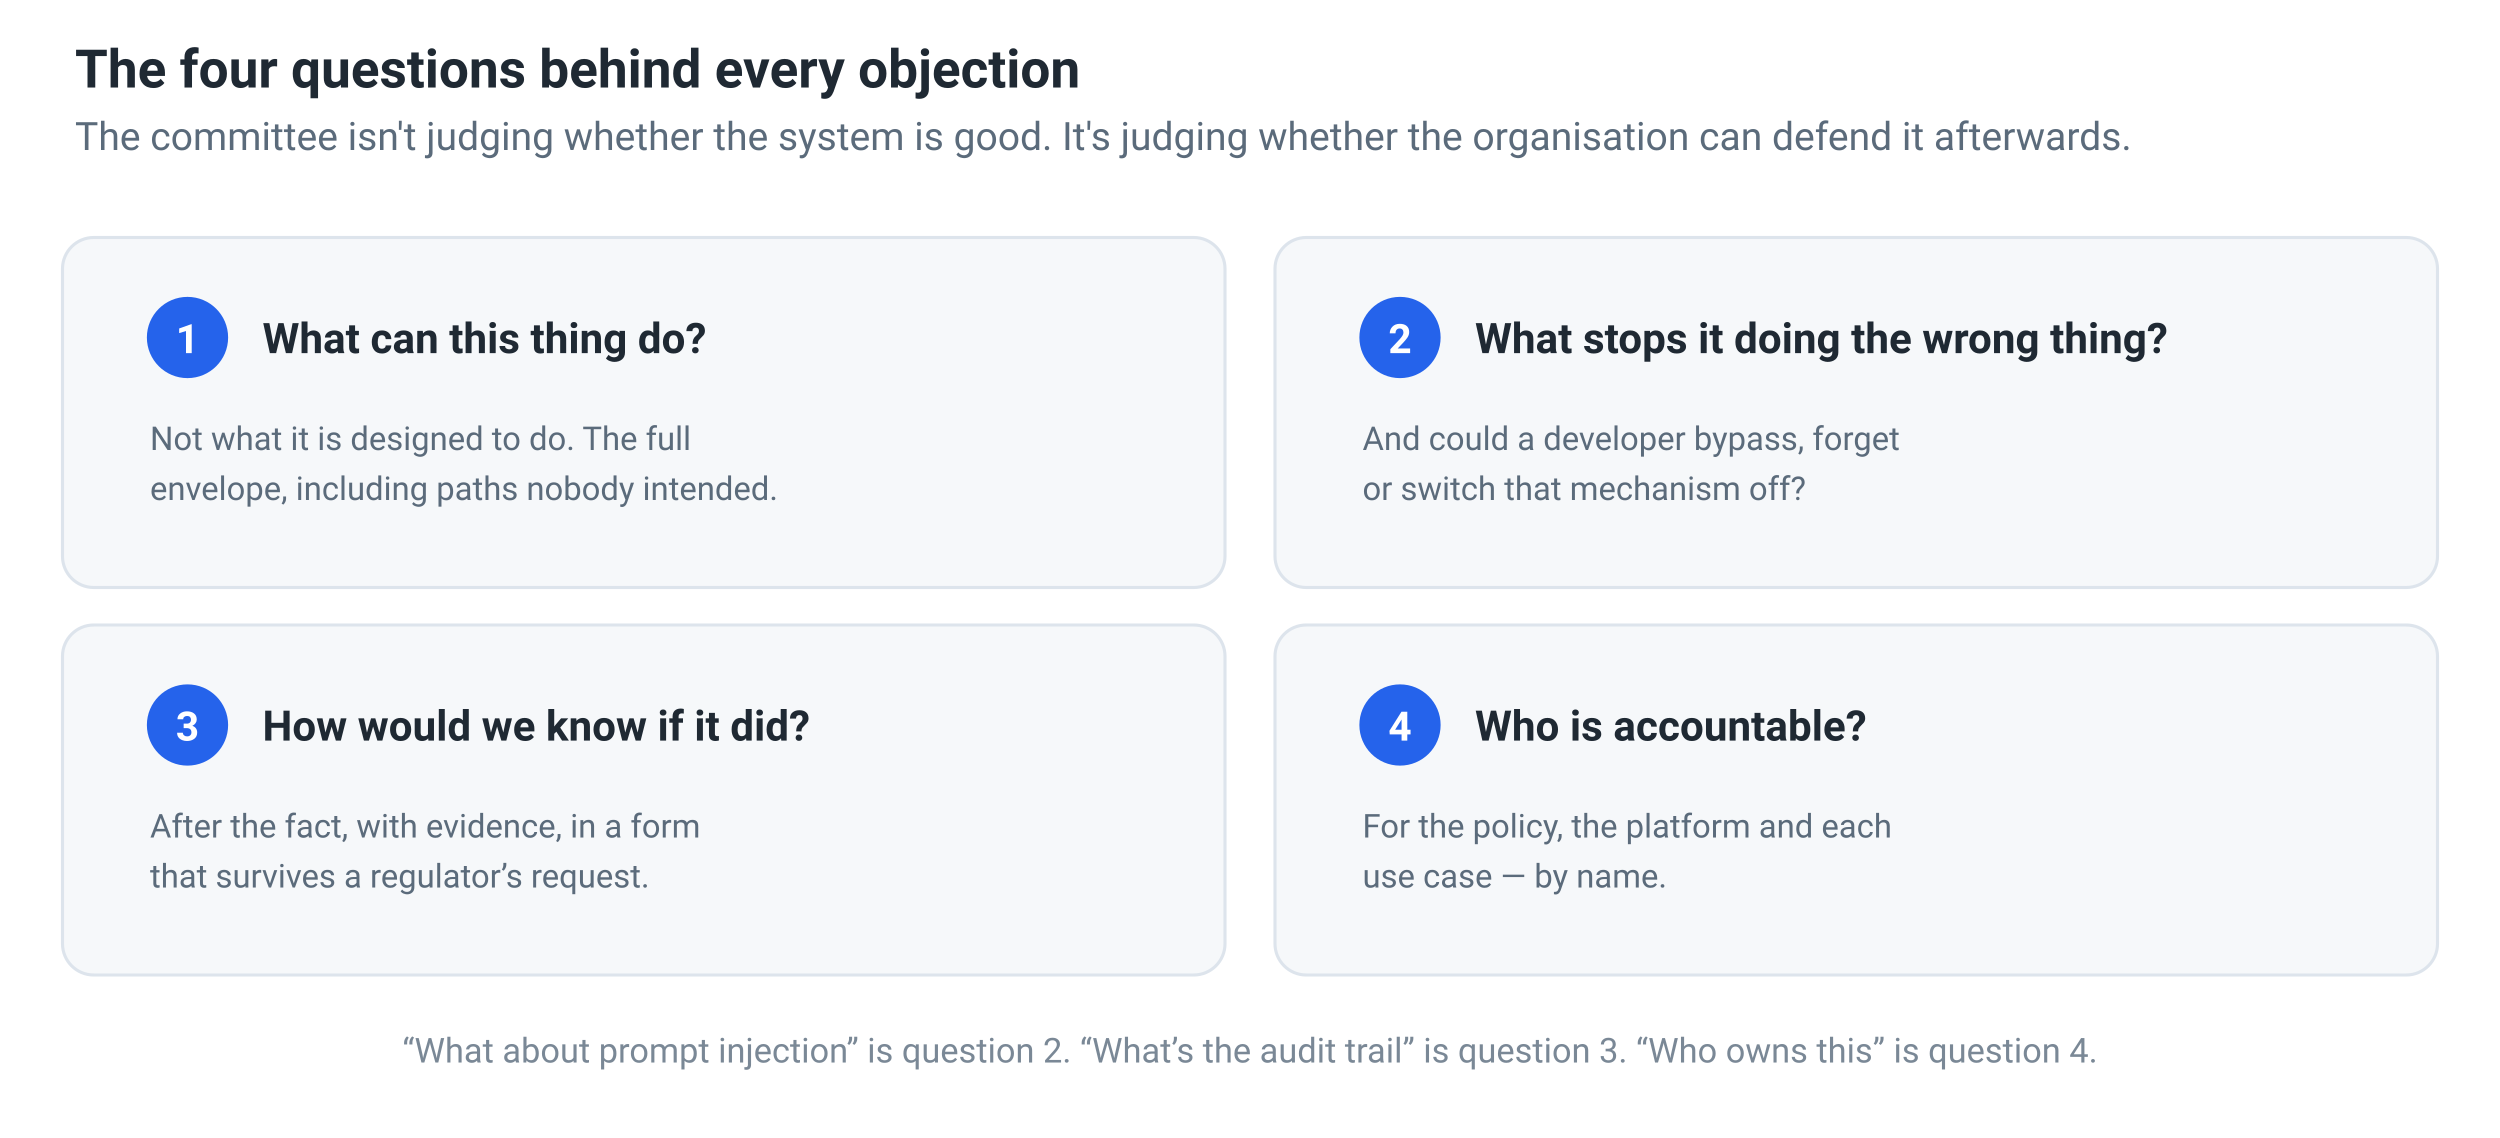
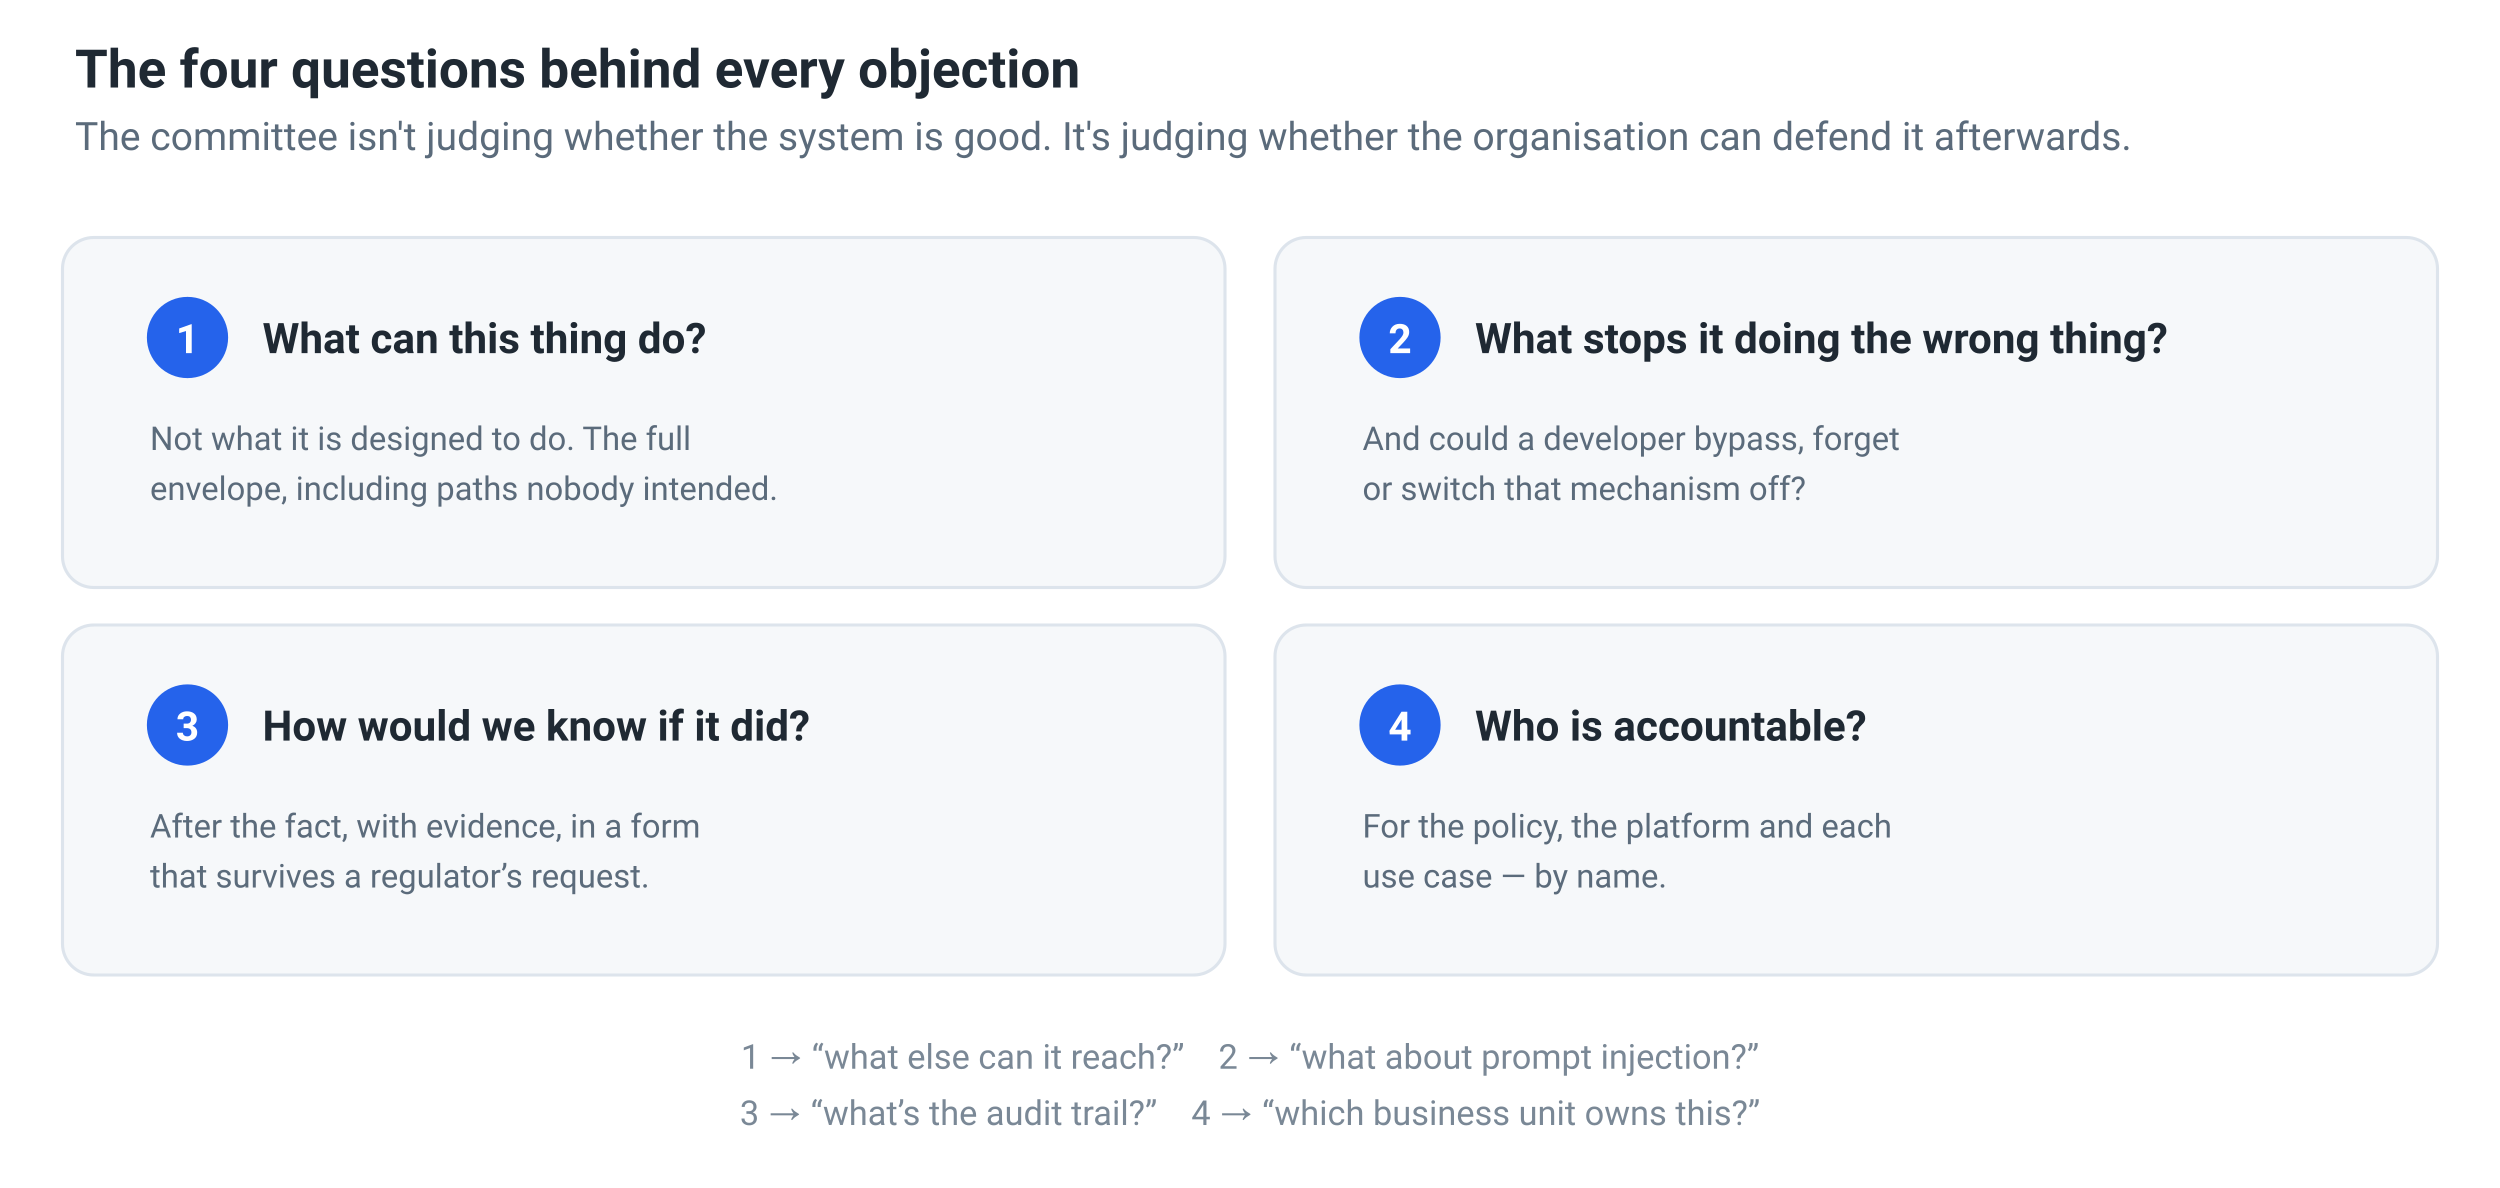
- <svg xmlns="http://www.w3.org/2000/svg" class="fig-svg" viewBox="0 0 800 364" width="800" height="364" role="img" aria-labelledby="risk-four-questions-t risk-four-questions-d" font-family="ui-sans-serif, -apple-system, 'Segoe UI', Roboto, Helvetica, Arial, sans-serif">
-   <rect width="800" height="364" fill="var(--fig-bg, #ffffff)" />
+ <svg xmlns="http://www.w3.org/2000/svg" class="fig-svg" viewBox="0 0 800 380" width="800" height="380" role="img" aria-labelledby="risk-four-questions-t risk-four-questions-d" font-family="ui-sans-serif, -apple-system, 'Segoe UI', Roboto, Helvetica, Arial, sans-serif">
+   <rect width="800" height="380" fill="var(--fig-bg, #ffffff)" />
  <text x="24" y="28" font-size="17" font-weight="700" fill="var(--fig-ink, #1f2933)">The four questions behind every objection</text>
  <text x="24" y="48" font-size="12.5" fill="var(--fig-muted, #5b6b7b)">The committee isn't judging whether the system is good. It's judging whether the organisation can defend it afterwards.</text>
  <rect x="20" y="76" width="372" height="112" rx="10" fill="var(--fig-panel-2, #f6f8fa)" stroke="var(--fig-rule, #dde4ec)" />
  <circle cx="60" cy="108" r="13" fill="var(--fig-blue, #2563eb)" />
  <text x="60" y="113" font-size="13" font-weight="700" fill="var(--fig-on-accent, #ffffff)" text-anchor="middle">1</text>
  <text x="84" y="113" font-size="13.5" font-weight="700" fill="var(--fig-ink, #1f2933)">What can this thing do?</text>
  <text x="48" y="144" font-size="10.5" fill="var(--fig-muted, #5b6b7b)">Not what it is designed to do. The full</text>
  <text x="48" y="160" font-size="10.5" fill="var(--fig-muted, #5b6b7b)">envelope, including paths nobody intended.</text>
  <rect x="408" y="76" width="372" height="112" rx="10" fill="var(--fig-panel-2, #f6f8fa)" stroke="var(--fig-rule, #dde4ec)" />
  <circle cx="448" cy="108" r="13" fill="var(--fig-blue, #2563eb)" />
  <text x="448" y="113" font-size="13" font-weight="700" fill="var(--fig-on-accent, #ffffff)" text-anchor="middle">2</text>
  <text x="472" y="113" font-size="13.5" font-weight="700" fill="var(--fig-ink, #1f2933)">What stops it doing the wrong thing?</text>
  <text x="436" y="144" font-size="10.5" fill="var(--fig-muted, #5b6b7b)">And could a developer bypass, forget</text>
  <text x="436" y="160" font-size="10.5" fill="var(--fig-muted, #5b6b7b)">or switch that mechanism off?</text>
  <rect x="20" y="200" width="372" height="112" rx="10" fill="var(--fig-panel-2, #f6f8fa)" stroke="var(--fig-rule, #dde4ec)" />
  <circle cx="60" cy="232" r="13" fill="var(--fig-blue, #2563eb)" />
  <text x="60" y="237" font-size="13" font-weight="700" fill="var(--fig-on-accent, #ffffff)" text-anchor="middle">3</text>
  <text x="84" y="237" font-size="13.5" font-weight="700" fill="var(--fig-ink, #1f2933)">How would we know if it did?</text>
  <text x="48" y="268" font-size="10.5" fill="var(--fig-muted, #5b6b7b)">After the fact, with evidence, in a form</text>
  <text x="48" y="284" font-size="10.5" fill="var(--fig-muted, #5b6b7b)">that survives a regulator’s request.</text>
  <rect x="408" y="200" width="372" height="112" rx="10" fill="var(--fig-panel-2, #f6f8fa)" stroke="var(--fig-rule, #dde4ec)" />
  <circle cx="448" cy="232" r="13" fill="var(--fig-blue, #2563eb)" />
  <text x="448" y="237" font-size="13" font-weight="700" fill="var(--fig-on-accent, #ffffff)" text-anchor="middle">4</text>
  <text x="472" y="237" font-size="13.5" font-weight="700" fill="var(--fig-ink, #1f2933)">Who is accountable?</text>
  <text x="436" y="268" font-size="10.5" fill="var(--fig-muted, #5b6b7b)">For the policy, the platform and each</text>
  <text x="436" y="284" font-size="10.5" fill="var(--fig-muted, #5b6b7b)">use case — by name.</text>
-   <text x="400" y="340" font-size="11" fill="var(--fig-muted-2, #7a8896)" text-anchor="middle">“What about prompt injection” is question 2. “What’s the audit trail” is question 3. “Who owns this” is question 4.</text>
+   <text x="400" y="342" font-size="11" fill="var(--fig-muted-2, #7a8896)" text-anchor="middle">1 → “what else can it reach?”    2 → “what about prompt injection?”</text>
+   <text x="400" y="360" font-size="11" fill="var(--fig-muted-2, #7a8896)" text-anchor="middle">3 → “what’s the audit trail?”    4 → “which business unit owns this?”</text>
</svg>
